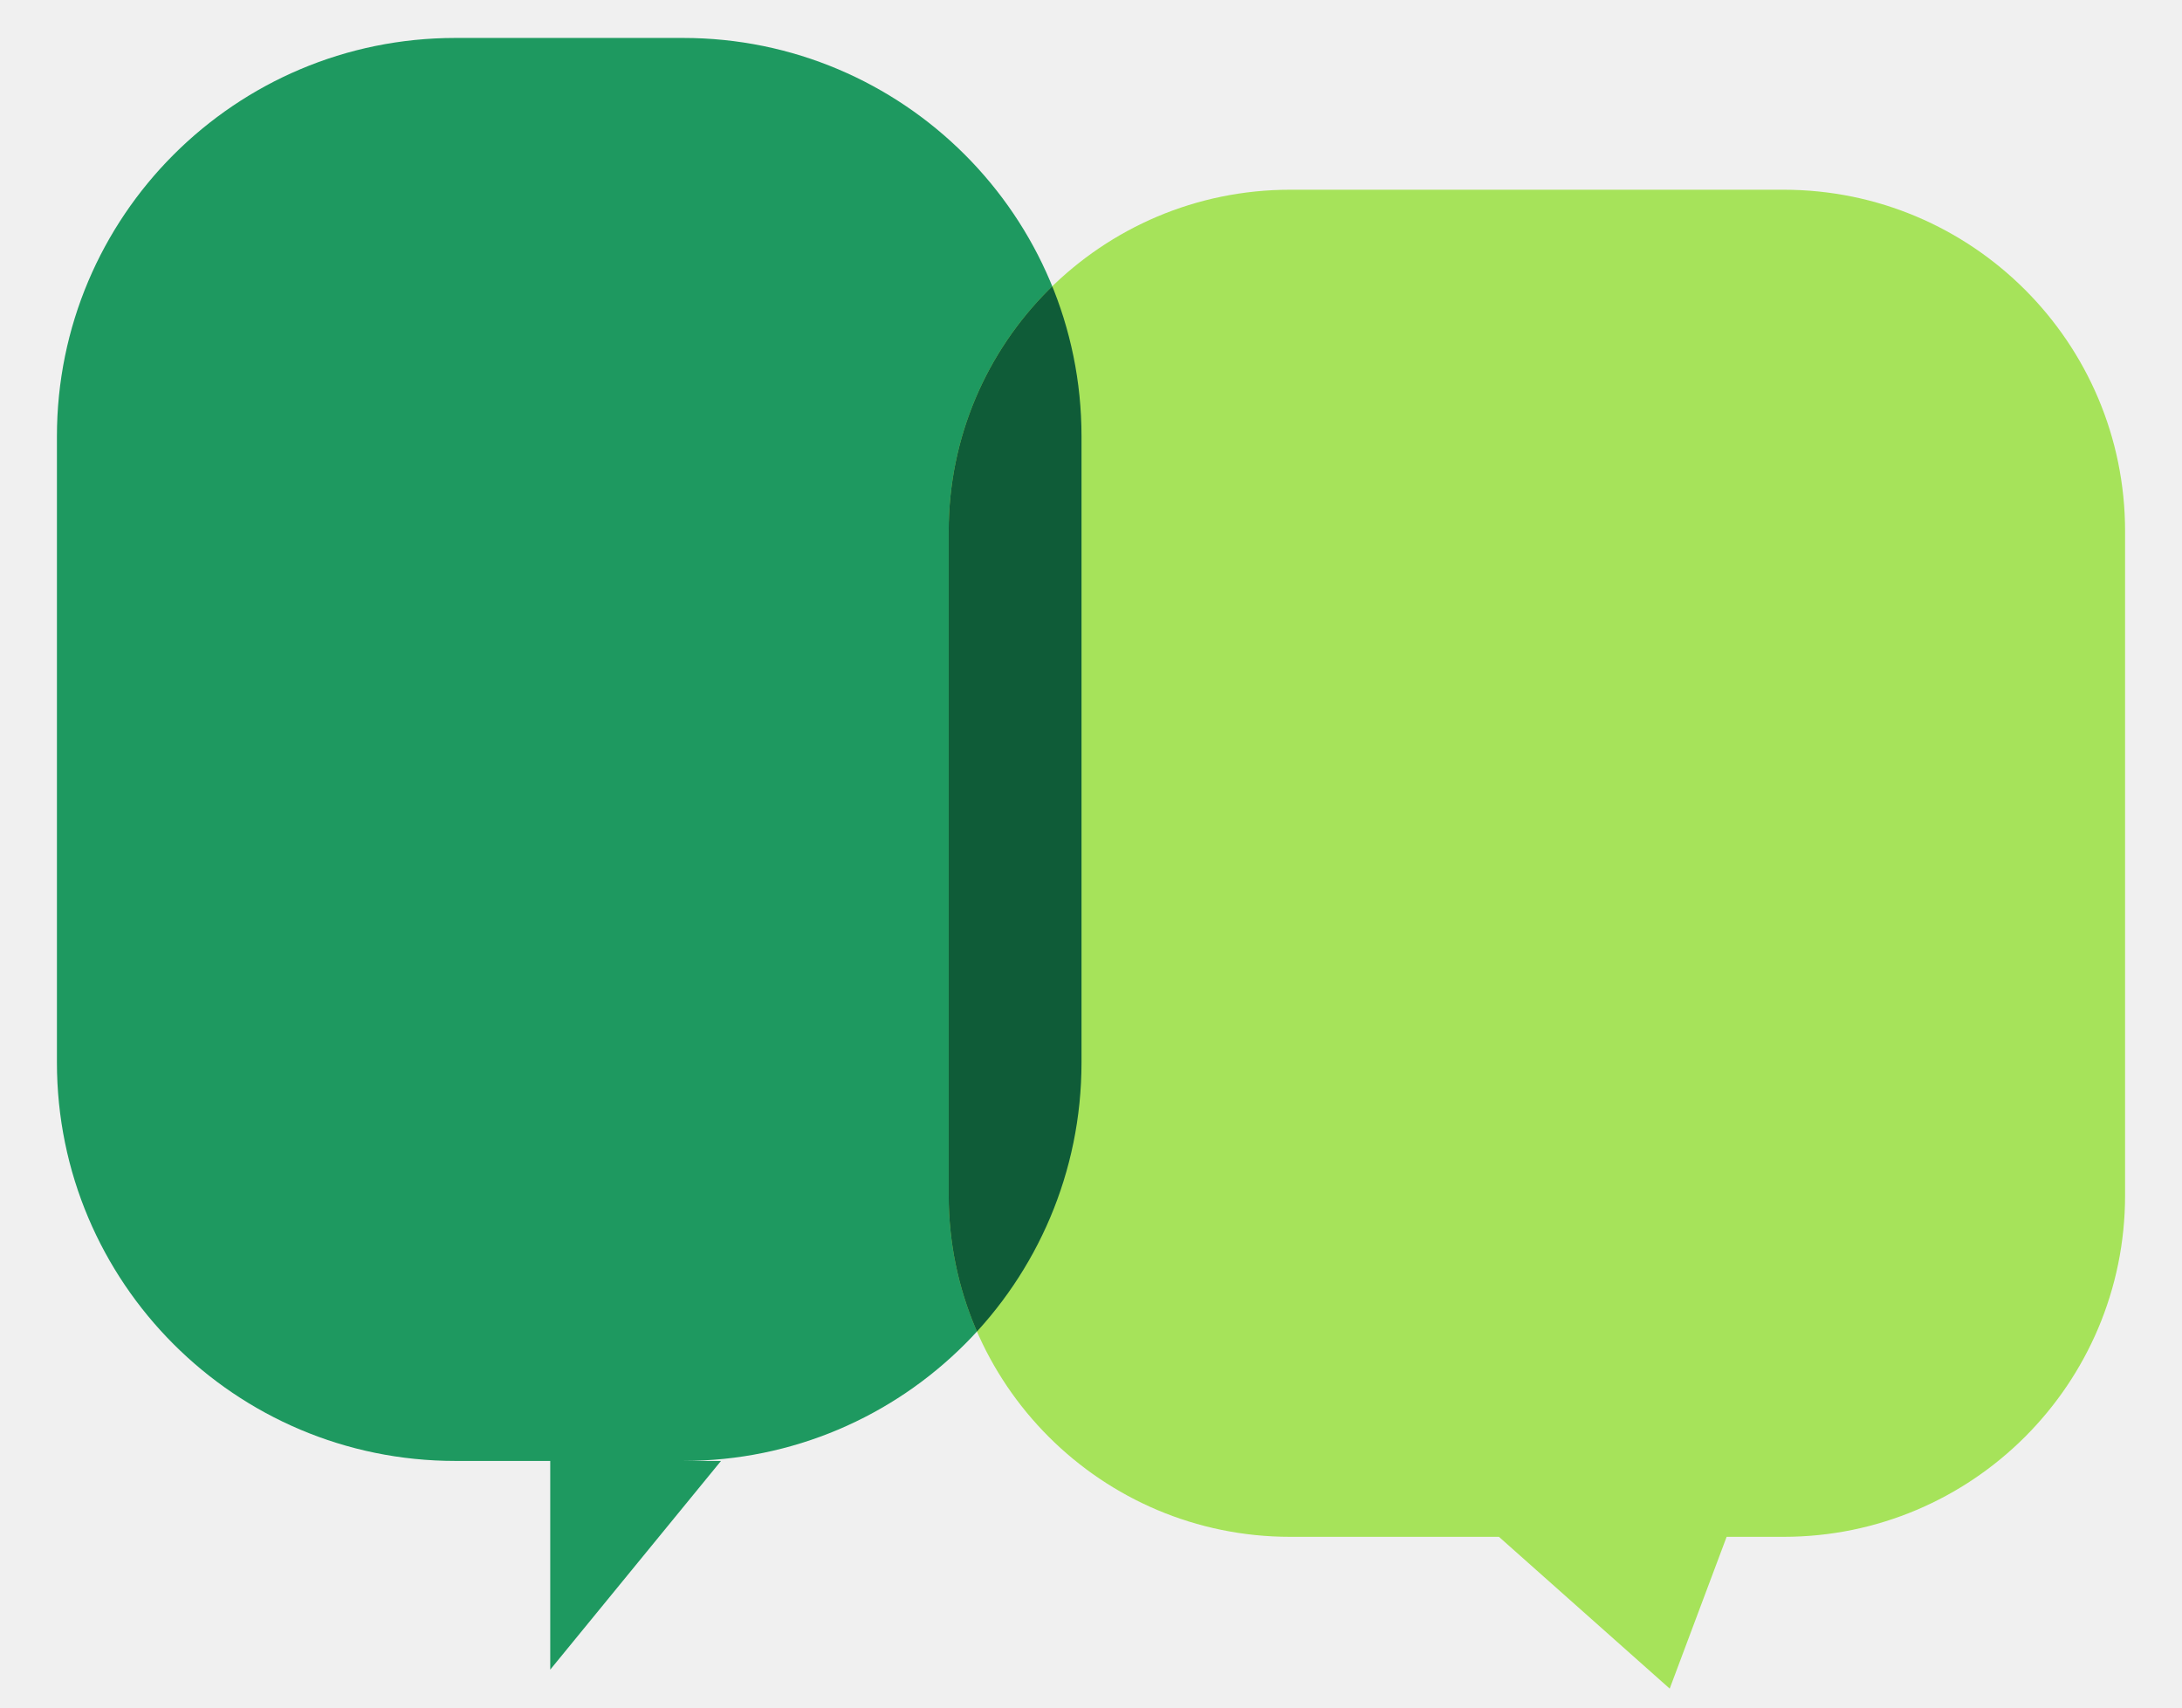
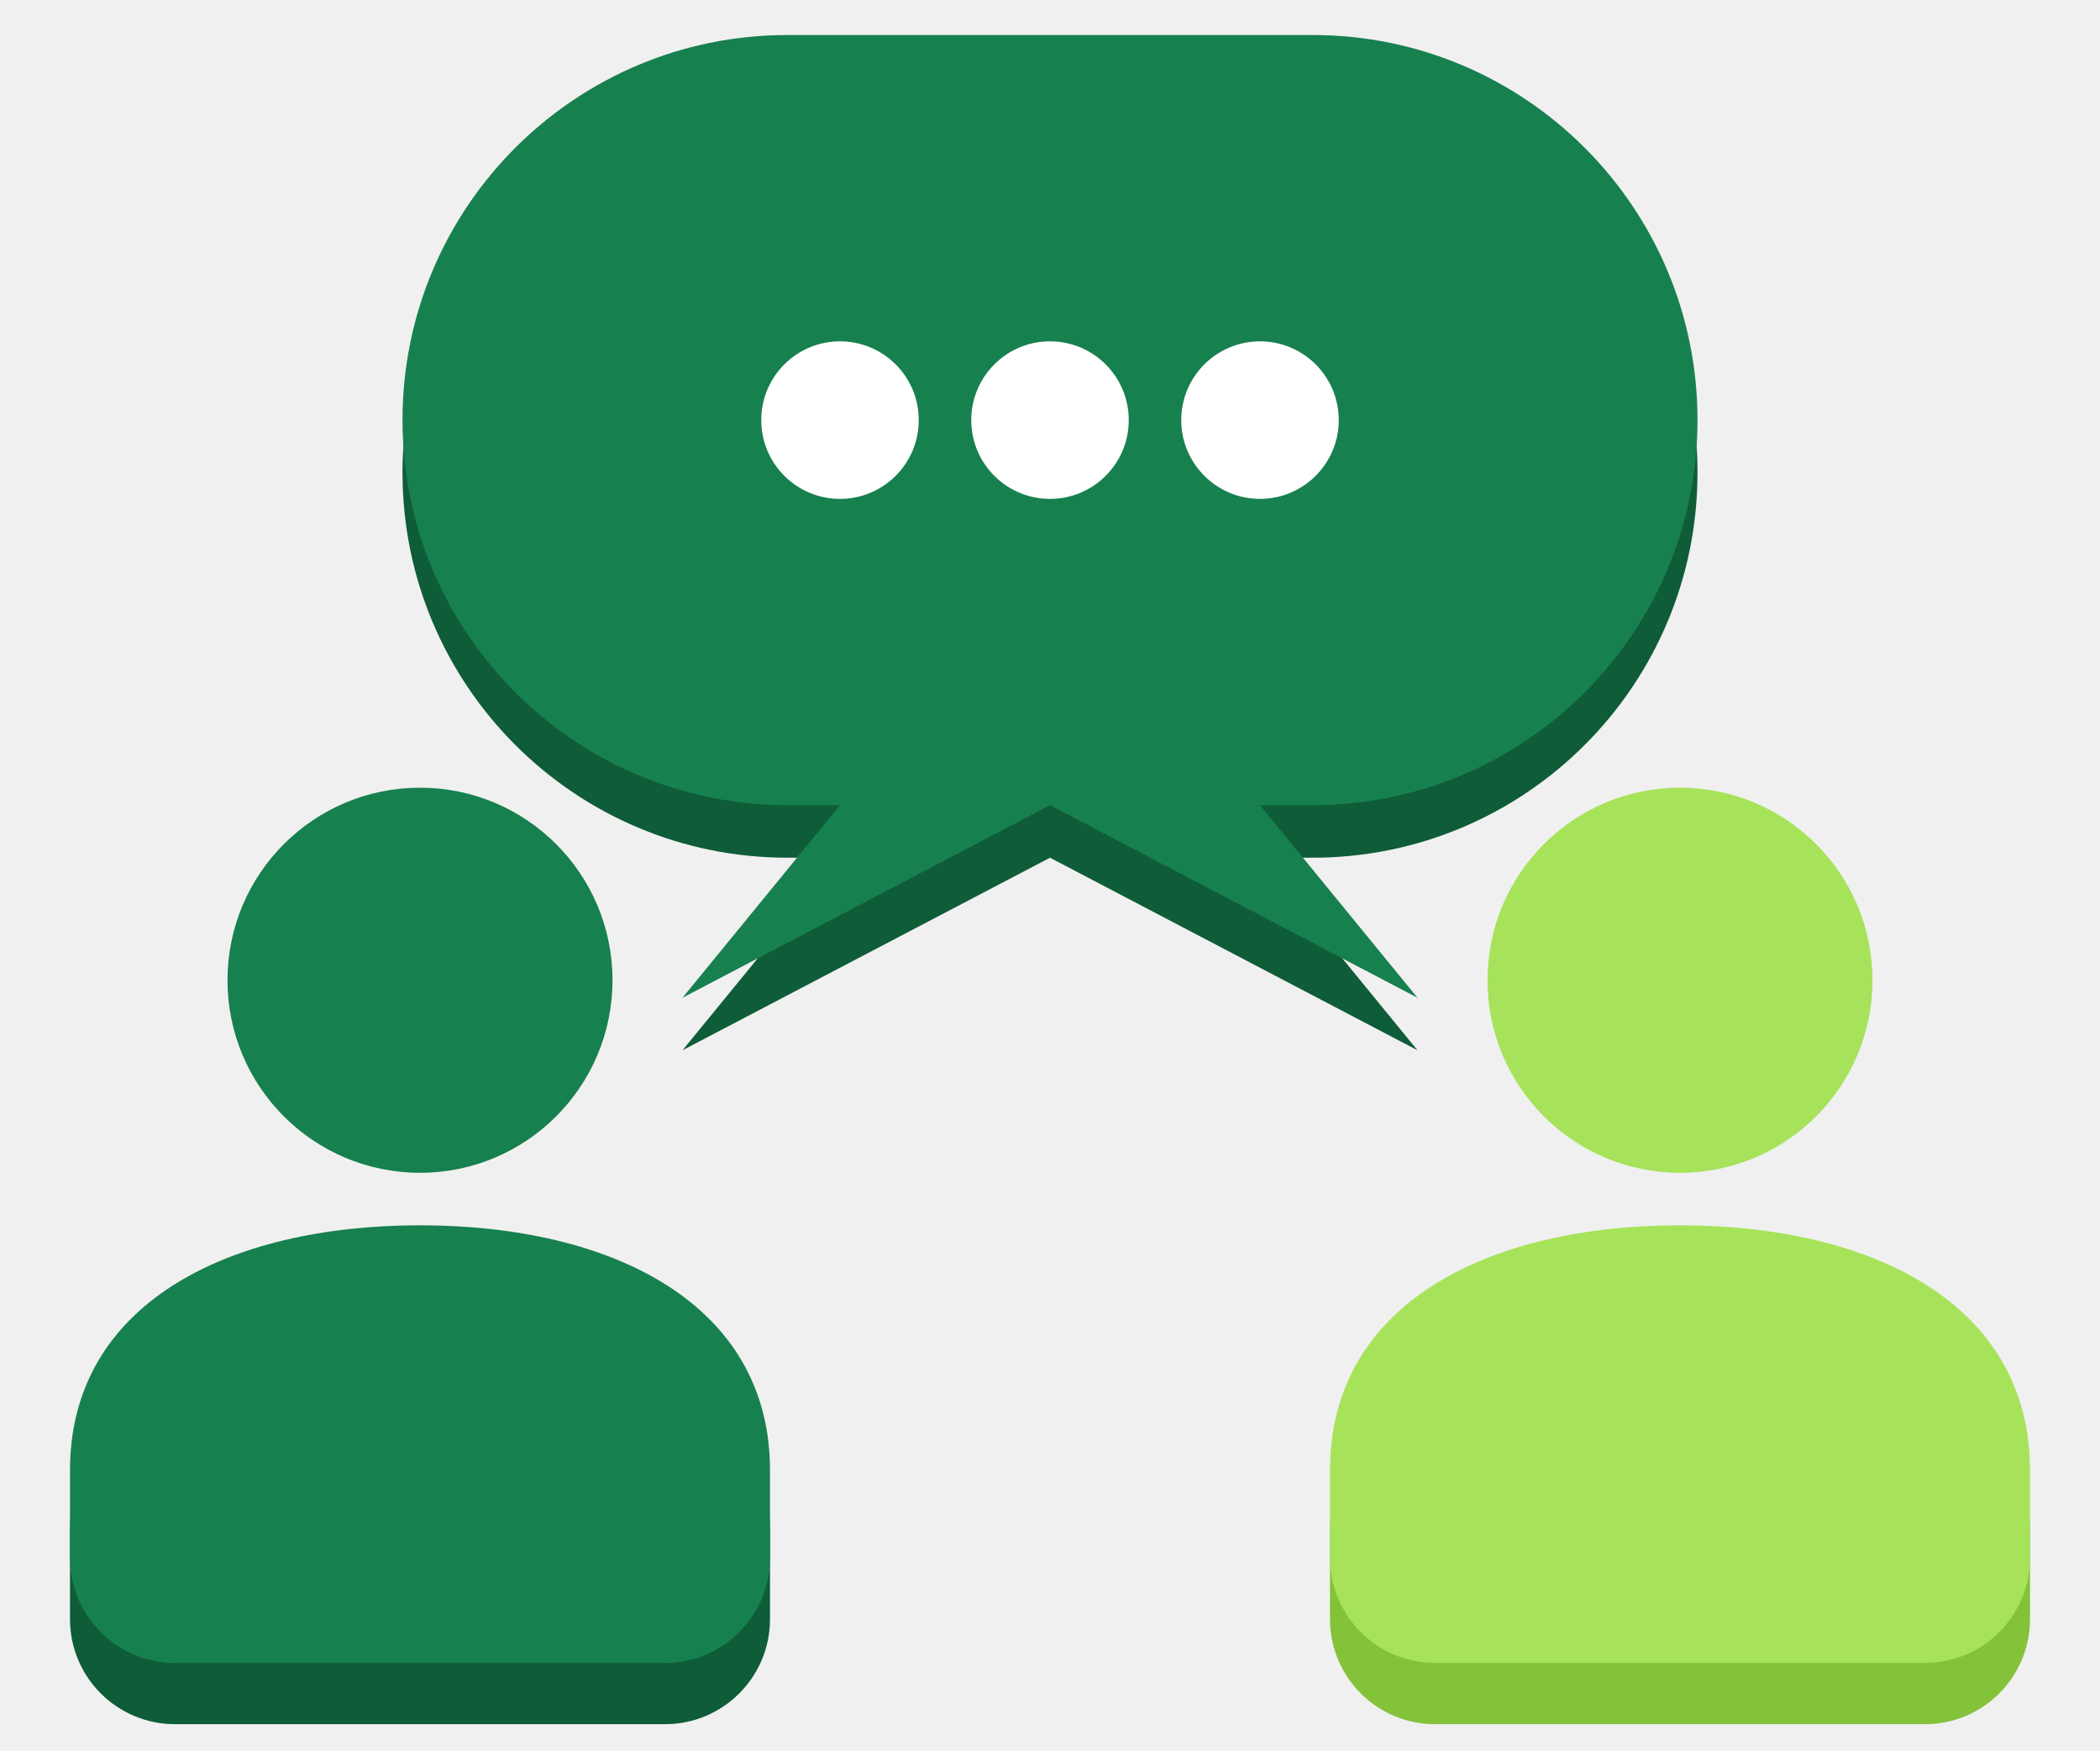
- <svg xmlns="http://www.w3.org/2000/svg" viewBox="0 0 230 180" aria-hidden="true">
-   <defs>
-     <clipPath id="lc">
-       <path d="M48 4H72A42 42 0 0 1 114 46V112A42 42 0 0 1 72 154H76L58 176V154H48A42 42 0 0 1 6 112V46A42 42 0 0 1 48 4Z" />
-     </clipPath>
-   </defs>
-   <path d="M48 4H72A42 42 0 0 1 114 46V112A42 42 0 0 1 72 154H76L58 176V154H48A42 42 0 0 1 6 112V46A42 42 0 0 1 48 4Z" fill="#1e9960" />
-   <path d="M136 20H188A36 36 0 0 1 224 56V126A36 36 0 0 1 188 162H182L176 178L158 162H136A36 36 0 0 1 100 126V56A36 36 0 0 1 136 20Z" fill="#a6e35a" />
-   <path d="M136 20H188A36 36 0 0 1 224 56V126A36 36 0 0 1 188 162H182L176 178L158 162H136A36 36 0 0 1 100 126V56A36 36 0 0 1 136 20Z" fill="#0f5c38" clip-path="url(#lc)" />
+ <svg xmlns="http://www.w3.org/2000/svg" viewBox="0 0 240 200" aria-hidden="true">
+   <g transform="translate(0 7)">
+     <path d="M8 178V168C8 149 26.0 140 48.0 140S88 149 88 168V178A12 12 0 0 1 76 190H20A12 12 0 0 1 8 178Z" fill="#0f5c38" />
+     <path d="M152 178V168C152 149 170.0 140 192.0 140S232 149 232 168V178A12 12 0 0 1 220 190H164A12 12 0 0 1 152 178Z" fill="#84c23a" />
+   </g>
+   <path d="M8 178V168C8 149 26.0 140 48.0 140S88 149 88 168V178A12 12 0 0 1 76 190H20A12 12 0 0 1 8 178Z" fill="#17804f" />
+   <path d="M152 178V168C152 149 170.0 140 192.0 140S232 149 232 168V178A12 12 0 0 1 220 190H164A12 12 0 0 1 152 178Z" fill="#a6e35a" />
+   <circle cx="48" cy="112" r="22" fill="#17804f" />
+   <circle cx="192" cy="112" r="22" fill="#a6e35a" />
+   <g transform="translate(0 6)">
+     <path d="M90 4H150A44 44 0 0 1 150 92H144L162 114L120 92L78 114L96 92H90A44 44 0 0 1 90 4Z" fill="#0f5c38" />
+   </g>
+   <path d="M90 4H150A44 44 0 0 1 150 92H144L162 114L120 92L78 114L96 92H90A44 44 0 0 1 90 4Z" fill="#17804f" />
+   <circle cx="96" cy="48" r="9" fill="#fff" />
+   <circle cx="120" cy="48" r="9" fill="#fff" />
+   <circle cx="144" cy="48" r="9" fill="#fff" />
</svg>
